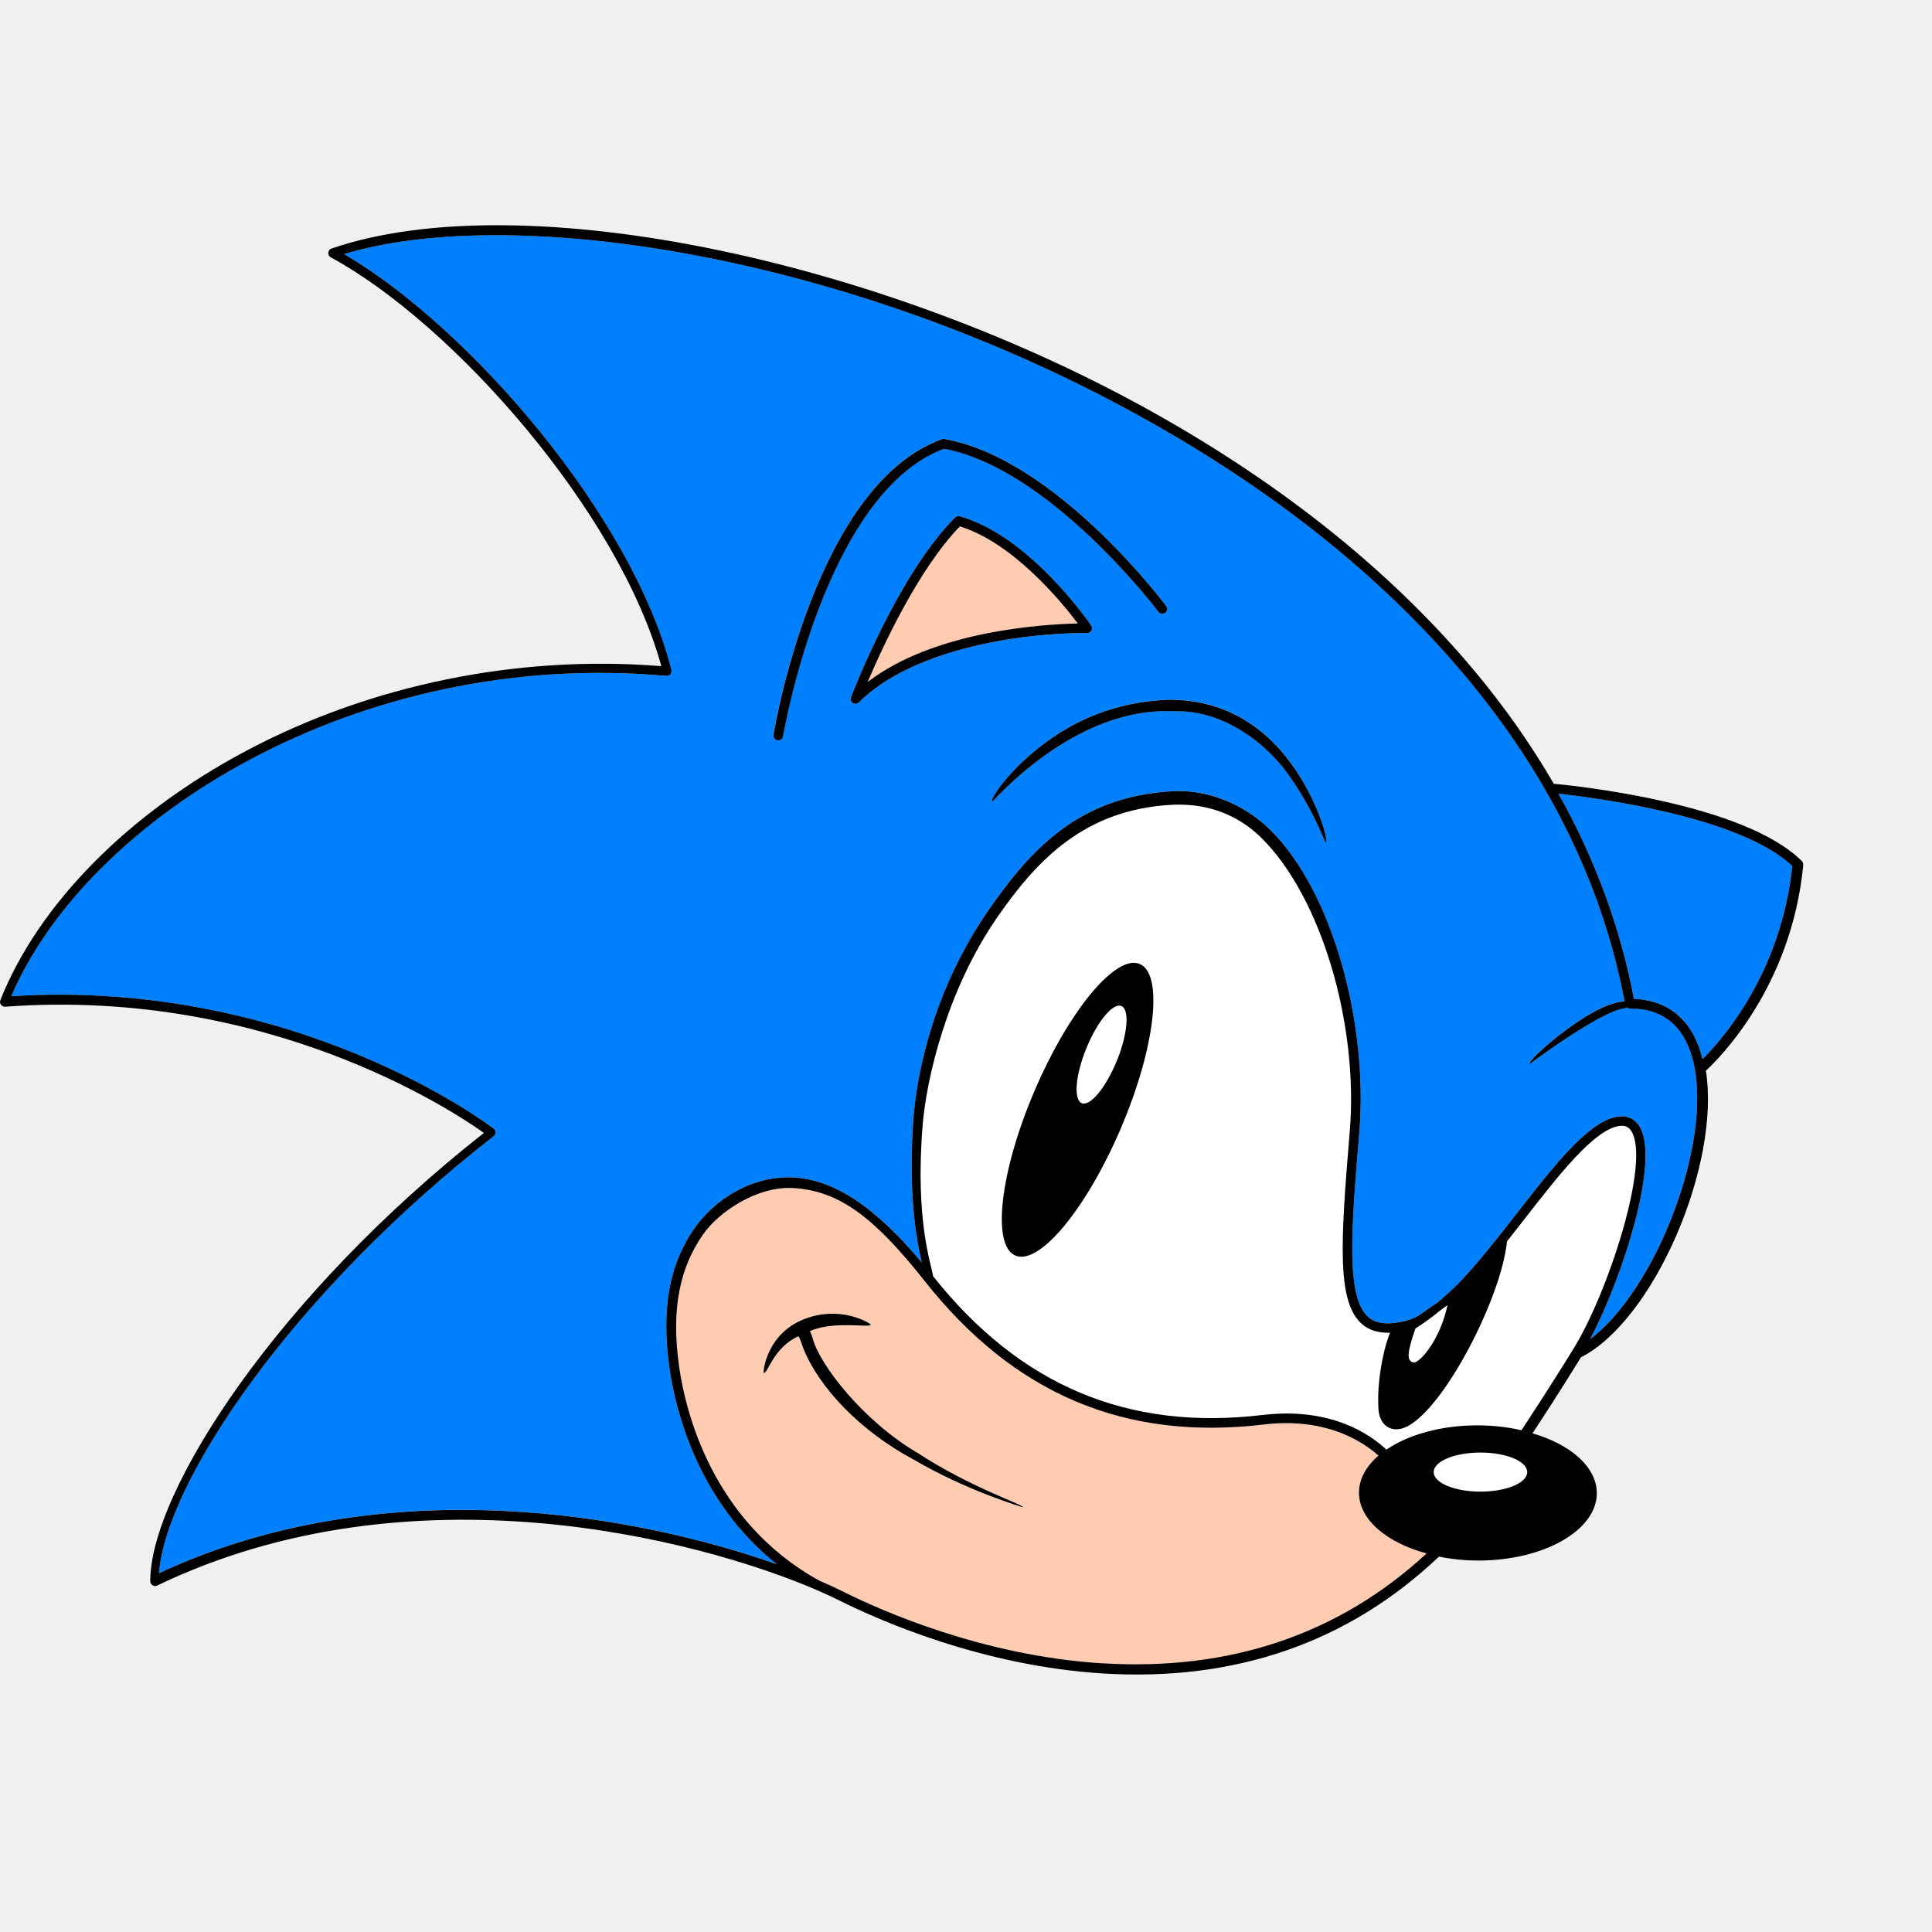
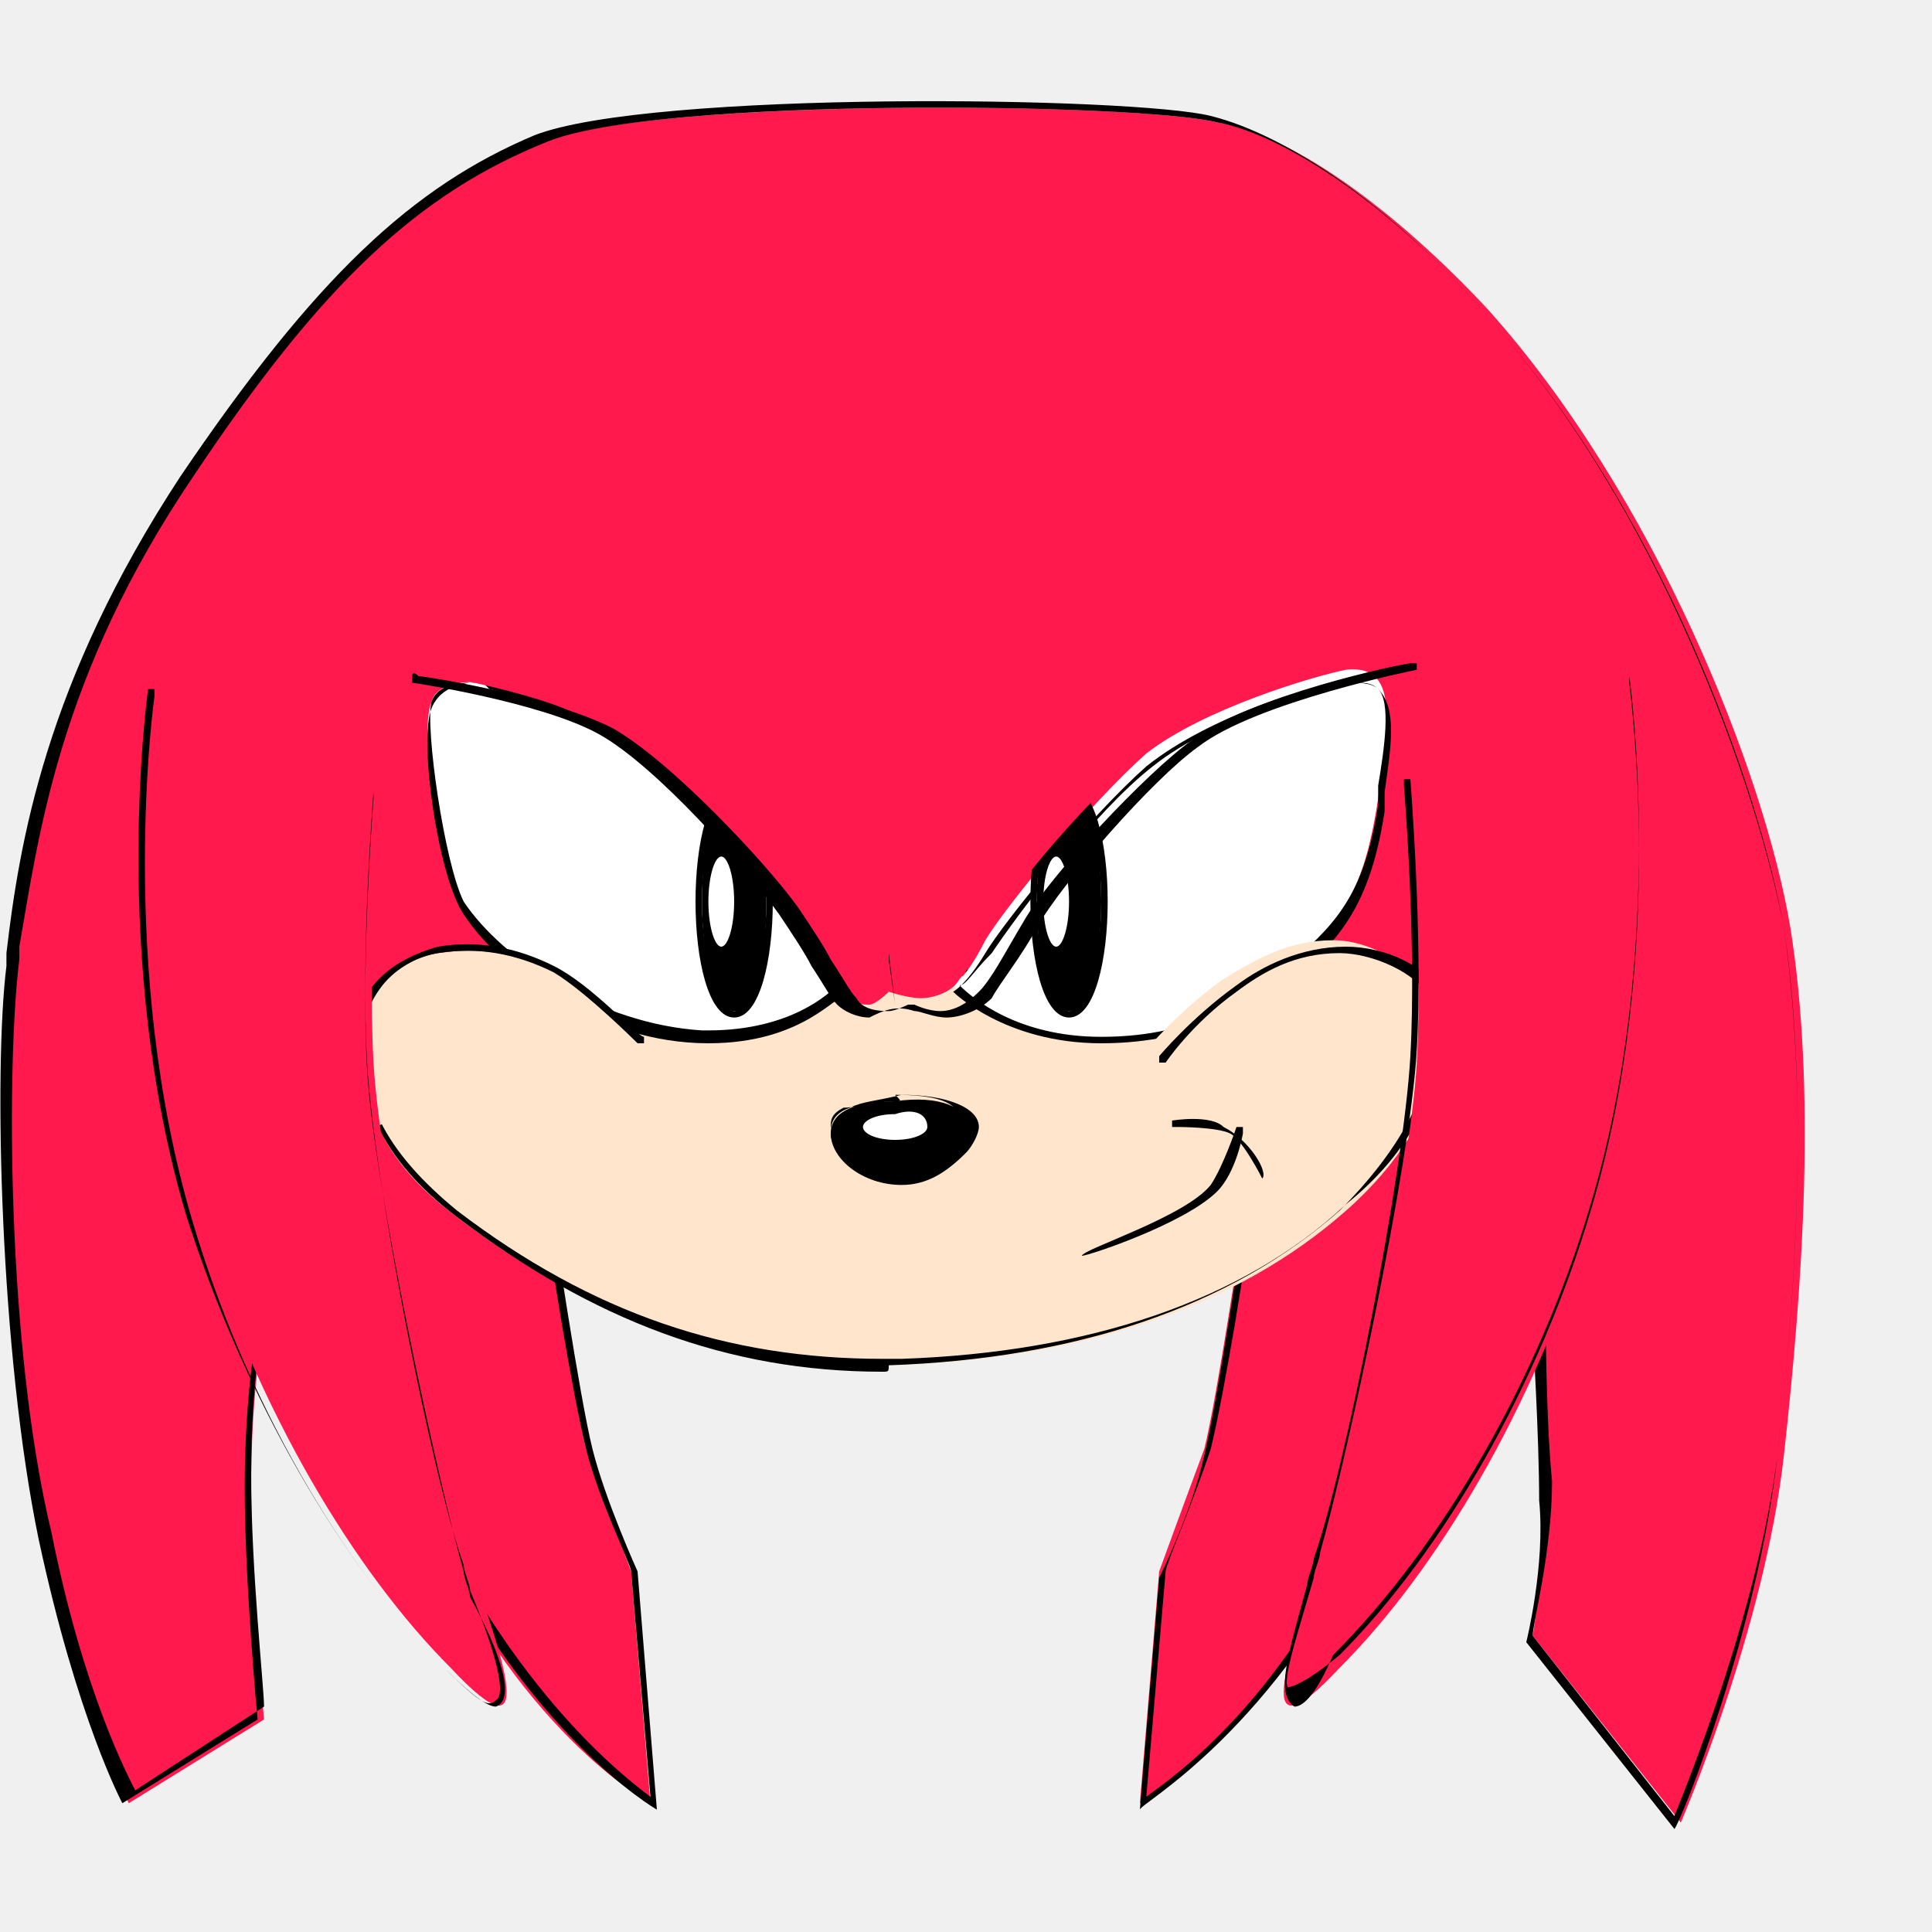
- <svg xmlns="http://www.w3.org/2000/svg" version="1.0" width="30" height="30" id="svg2">
-   <defs id="defs4" />
-   <path d="m 24.201,12.325 c 0.569,1.019 0.962,2.084 1.171,3.186 0.554,0.022 0.921,0.344 1.065,0.935 0.299,-0.296 1.22,-1.332 1.393,-2.998 -0.809,-0.769 -3.044,-1.059 -3.629,-1.123 l 0,0 z" style="fill:#007fff" id="path6" />
-   <path d="m 20.592,13.082 c -0.026,0.009 -0.163,-0.446 -0.534,-0.978 -0.348,-0.54 -1.059,-1.085 -1.814,-1.059 -1.587,-0.09 -2.85,1.444 -2.838,1.4 -0.025,-0.015 0.089,-0.252 0.484,-0.63 0.386,-0.355 1.119,-0.927 2.318,-0.952 1.255,0.027 1.848,0.939 2.098,1.405 0.267,0.516 0.305,0.809 0.285,0.813 z m -7.255,-2.176 c -0.025,0.025 -0.064,0.029 -0.094,0.01 -0.03,-0.019 -0.042,-0.056 -0.029,-0.089 0.029,-0.078 0.732,-1.907 1.616,-2.791 0.019,-0.019 0.047,-0.027 0.073,-0.019 1.08,0.304 2.002,1.639 2.04,1.695 0.016,0.023 0.018,0.053 0.005,0.077 -0.013,0.025 -0.039,0.04 -0.066,0.04 -1.138,0 -2.75,0.282 -3.545,1.077 z m -1.179,0.525 c -0.007,0.041 -0.045,0.069 -0.086,0.062 -0.041,-0.006 -0.069,-0.045 -0.062,-0.086 0.026,-0.158 0.663,-3.882 2.613,-4.589 0.012,-0.005 0.026,-0.006 0.039,-0.004 1.708,0.302 3.375,2.5 3.445,2.594 0.025,0.033 0.018,0.08 -0.015,0.105 -0.033,0.025 -0.08,0.018 -0.105,-0.015 l 0,9.34e-5 c -0.017,-0.022 -1.687,-2.226 -3.331,-2.532 -1.854,0.695 -2.492,4.427 -2.499,4.465 z m 13.152,4.227 c -0.018,0 -0.035,-0.006 -0.048,-0.017 -0.008,0.005 -0.016,0.008 -0.025,0.012 -0.364,0.029 -1.481,0.863 -1.487,0.869 -0.057,-0.045 0.943,-0.937 1.446,-0.971 0.012,-0.003 0.02,-0.003 0.03,-0.004 -0.34,-1.802 -1.176,-3.506 -2.484,-5.065 C 21.563,9.078 20.028,7.817 18.182,6.737 13.426,3.953 7.987,3.146 5.343,3.944 7.284,5.078 9.819,8.01 10.425,10.402 c 0.006,0.024 0,0.049 -0.016,0.067 -0.016,0.018 -0.039,0.028 -0.064,0.026 -4.824,-0.432 -8.997,2.226 -10.171,4.974 4.44,-0.28 7.461,2.031 7.491,2.055 0.018,0.014 0.029,0.036 0.029,0.059 0,0.024 -0.01,0.045 -0.029,0.059 -3.123,2.433 -5.089,5.363 -5.196,6.785 3.552,-1.653 7.501,-0.88 9.596,-0.137 -1.242,-0.985 -1.58,-2.416 -1.669,-3.043 -0.139,-0.968 0.017,-1.63 0.367,-2.147 0.34,-0.502 0.944,-0.853 1.567,-0.817 0.614,0.036 1.247,0.438 1.983,1.32 -0.109,-0.469 -0.197,-1.119 -0.138,-2.12 0.051,-0.872 0.356,-2.171 1.177,-3.355 0.654,-0.942 1.399,-1.76 2.85,-1.843 0.542,-0.031 1.112,0.195 1.521,0.598 0.963,0.948 1.527,2.997 1.384,4.707 -0.124,1.485 -0.214,2.559 0.143,2.862 0.124,0.105 0.312,0.124 0.577,0.057 0.062,-0.016 0.125,-0.041 0.19,-0.074 0.033,-0.025 0.084,-0.06 0.164,-0.115 0.046,-0.031 0.098,-0.066 0.151,-0.104 0.085,-0.071 0.18,-0.156 0.288,-0.262 0.004,-0.004 0.007,-0.006 0.011,-0.01 0.305,-0.314 0.62,-0.717 0.929,-1.114 0.562,-0.721 1.092,-1.402 1.537,-1.488 0.192,-0.037 0.298,0.052 0.352,0.132 0.344,0.506 -0.248,2.354 -0.757,3.317 1.015,-0.763 1.898,-3.027 1.605,-4.291 -0.13,-0.559 -0.461,-0.842 -0.987,-0.842 l 0,0 z" style="fill:#007fff" id="path8" />
-   <path d="m 14.189,22.667 c -0.839,-0.449 -1.475,-1.125 -1.717,-1.733 -0.022,-0.055 -0.042,-0.142 -0.075,-0.183 -0.376,0.167 -0.479,0.575 -0.525,0.561 -0.042,0.123 -0.025,-0.552 0.575,-0.811 0.6,-0.259 1.092,0.062 1.073,0.069 -0.01,0.057 -0.554,-0.066 -0.943,0.099 0.014,0.03 0.028,0.066 0.041,0.109 0.105,0.41 0.782,1.285 1.628,1.783 0.816,0.536 1.655,0.808 1.639,0.845 7.99e-4,0.005 -0.876,-0.257 -1.696,-0.738 z m 6.913,0.512 c 0,-0.212 0.112,-0.409 0.303,-0.575 -0.248,-0.222 -0.821,-0.598 -1.782,-0.483 -2.155,0.257 -3.877,-0.472 -5.264,-2.227 -0.774,-0.978 -1.319,-1.403 -2.044,-1.445 -0.563,-0.032 -1.159,0.375 -1.399,0.722 -0.349,0.504 -0.502,1.131 -0.37,2.054 0.099,0.693 0.51,2.399 2.173,3.318 0.137,0.059 0.26,0.116 0.366,0.169 0.594,0.297 2.176,1.001 4.027,1.117 1.987,0.124 3.681,-0.451 5.04,-1.705 -0.62,-0.168 -1.05,-0.527 -1.05,-0.944 l 0,0 z" style="fill:#ffccb2" id="path10" />
-   <path d="M 14.905,8.174 C 14.263,8.837 13.707,10.039 13.473,10.59 14.491,9.806 16.145,9.695 16.736,9.681 16.49,9.355 15.736,8.432 14.905,8.174 l 0,0 z" style="fill:#ffccb2" id="path12" />
-   <path d="m 22.988,22.556 c -0.401,0 -0.727,0.136 -0.727,0.304 0,0.168 0.325,0.303 0.727,0.303 0.401,0 0.726,-0.136 0.726,-0.303 0,-0.168 -0.325,-0.304 -0.726,-0.304 l 0,0 z" style="fill:#ffffff" id="path14" />
-   <path d="m 17.404,17.519 c -0.533,1.25 -1.266,2.135 -1.638,1.977 -0.371,-0.158 -0.239,-1.3 0.294,-2.55 0.533,-1.25 1.267,-2.135 1.637,-1.977 0.371,0.158 0.24,1.3 -0.294,2.55 z m 7.921,0.041 c -0.028,-0.041 -0.079,-0.093 -0.201,-0.069 -0.389,0.075 -0.926,0.765 -1.446,1.433 -0.093,0.119 -0.185,0.238 -0.279,0.356 0,9.34e-4 -3.99e-4,0.003 -7.98e-4,0.005 -0.091,0.915 -1.073,2.788 -1.653,2.906 -0.178,0.036 -0.326,-0.073 -0.342,-0.309 -0.025,-0.388 0.063,-0.894 0.18,-1.184 -0.178,0.006 -0.321,-0.037 -0.431,-0.13 -0.397,-0.338 -0.34,-1.257 -0.195,-2.989 0.14,-1.671 -0.441,-3.649 -1.376,-4.569 -0.376,-0.37 -0.858,-0.542 -1.409,-0.508 -1.326,0.08 -2.062,0.841 -2.688,1.745 -0.784,1.132 -1.102,2.512 -1.16,3.239 -0.119,1.5 0.143,2.16 0.163,2.335 1.351,1.699 3.024,2.404 5.116,2.155 1.053,-0.125 1.665,0.295 1.923,0.538 0.337,-0.23 0.844,-0.377 1.412,-0.377 0.242,0 0.474,0.027 0.686,0.076 0.429,-0.65 0.781,-1.222 0.788,-1.234 3e-4,0 3e-4,0 3e-4,-4.01e-4 4e-4,0 0,-4.02e-4 0,-4.02e-4 0.546,-0.86 1.227,-2.95 0.911,-3.415 l 0,0 z" style="fill:#ffffff" id="path16" />
-   <path d="m 17.412,15.621 c -0.131,-0.053 -0.374,0.241 -0.544,0.658 -0.169,0.417 -0.201,0.798 -0.07,0.851 0.131,0.053 0.374,-0.241 0.544,-0.658 0.169,-0.417 0.201,-0.798 0.069,-0.851 l 0,0 z" style="fill:#ffffff" id="path18" />
-   <path d="m 22.363,20.629 c 0.054,-0.125 0.089,-0.249 0.114,-0.362 -0.044,0.032 -0.087,0.064 -0.129,0.094 -0.062,0.052 -0.124,0.101 -0.185,0.143 -0.068,0.051 -0.13,0.092 -0.185,0.125 -0.132,0.389 -0.136,0.505 -0.028,0.529 0.051,0.011 0.25,-0.15 0.413,-0.529 l 0,0 z" style="fill:#ffffff" id="path20" />
-   <path d="m 13.473,10.59 c 0.234,-0.551 0.79,-1.753 1.432,-2.416 0.832,0.257 1.585,1.181 1.831,1.507 -0.59,0.014 -2.244,0.125 -3.263,0.909 z m 3.475,-0.801 c 0.013,-0.025 0.011,-0.054 -0.005,-0.077 -0.039,-0.057 -0.96,-1.392 -2.04,-1.695 -0.026,-0.007 -0.054,-1.027e-4 -0.073,0.019 -0.884,0.884 -1.587,2.714 -1.616,2.791 -0.013,0.033 -4e-4,0.07 0.029,0.089 0.03,0.019 0.069,0.015 0.094,-0.01 0.795,-0.795 2.406,-1.077 3.545,-1.077 0.028,0 0.053,-0.015 0.066,-0.04 l 0,0 z" style="fill:#000000" id="path22" />
-   <path d="m 17.342,16.472 c -0.17,0.417 -0.413,0.711 -0.544,0.658 -0.131,-0.053 -0.1,-0.435 0.07,-0.851 0.17,-0.417 0.413,-0.711 0.544,-0.658 0.131,0.053 0.1,0.434 -0.069,0.851 z m 0.356,-1.503 c -0.37,-0.158 -1.104,0.727 -1.637,1.977 -0.533,1.25 -0.665,2.392 -0.294,2.55 0.371,0.159 1.104,-0.727 1.638,-1.977 0.533,-1.25 0.665,-2.392 0.294,-2.55 l 0,0 z" style="fill:#000000" id="path24" />
-   <path d="m 14.657,6.968 c 1.644,0.306 3.314,2.51 3.331,2.532 l 0,-9.33e-5 c 0.025,0.033 0.072,0.04 0.105,0.015 0.033,-0.025 0.04,-0.072 0.015,-0.105 -0.07,-0.094 -1.736,-2.292 -3.445,-2.594 -0.013,-0.003 -0.026,-9.334e-4 -0.039,0.004 -1.951,0.706 -2.587,4.431 -2.613,4.589 -0.007,0.041 0.021,0.079 0.062,0.086 0.041,0.006 0.079,-0.021 0.086,-0.062 0.007,-0.038 0.645,-3.77 2.499,-4.465 l 0,0 z" style="fill:#000000" id="path26" />
-   <path d="m 18.208,10.864 c -1.199,0.025 -1.932,0.597 -2.318,0.952 -0.395,0.377 -0.509,0.614 -0.484,0.63 -0.011,0.043 1.252,-1.49 2.838,-1.4 0.754,-0.027 1.466,0.519 1.814,1.059 0.371,0.533 0.508,0.988 0.534,0.978 0.02,-0.005 -0.018,-0.297 -0.285,-0.813 -0.251,-0.466 -0.844,-1.378 -2.098,-1.405 l 0,0 z" style="fill:#000000" id="path28" />
-   <path d="m 14.246,22.56 c -0.846,-0.498 -1.523,-1.373 -1.628,-1.783 -0.013,-0.043 -0.027,-0.079 -0.041,-0.109 0.388,-0.165 0.933,-0.043 0.943,-0.099 0.019,-0.006 -0.473,-0.328 -1.073,-0.069 -0.6,0.258 -0.617,0.933 -0.575,0.811 0.045,0.014 0.148,-0.394 0.525,-0.561 0.034,0.042 0.053,0.128 0.075,0.183 0.242,0.608 0.878,1.284 1.717,1.733 0.82,0.481 1.697,0.743 1.696,0.738 0.016,-0.037 -0.823,-0.309 -1.639,-0.845 l 0,0 z" style="fill:#000000" id="path30" />
-   <path d="m 26.437,16.446 c -0.144,-0.591 -0.511,-0.912 -1.065,-0.935 -0.209,-1.102 -0.602,-2.168 -1.171,-3.186 0.585,0.064 2.82,0.354 3.629,1.123 -0.173,1.666 -1.094,2.702 -1.393,2.998 z m -1.745,4.346 c 0.509,-0.963 1.101,-2.811 0.757,-3.317 -0.055,-0.081 -0.161,-0.169 -0.352,-0.132 -0.444,0.085 -0.975,0.767 -1.537,1.488 -0.309,0.397 -0.624,0.8 -0.929,1.114 -0.004,0.004 -0.007,0.006 -0.011,0.01 -0.108,0.105 -0.203,0.19 -0.288,0.262 -0.054,0.038 -0.106,0.073 -0.151,0.104 -0.08,0.055 -0.13,0.089 -0.164,0.115 -0.064,0.033 -0.128,0.058 -0.19,0.074 -0.265,0.066 -0.454,0.048 -0.577,-0.057 -0.356,-0.304 -0.267,-1.377 -0.143,-2.862 0.143,-1.71 -0.42,-3.759 -1.384,-4.707 -0.409,-0.403 -0.98,-0.629 -1.521,-0.598 -1.45,0.083 -2.196,0.901 -2.85,1.843 -0.821,1.184 -1.127,2.482 -1.177,3.355 -0.059,1.001 0.029,1.651 0.138,2.12 -0.736,-0.881 -1.369,-1.284 -1.983,-1.32 -0.623,-0.036 -1.227,0.315 -1.567,0.817 -0.35,0.517 -0.505,1.18 -0.367,2.147 0.09,0.627 0.427,2.058 1.669,3.043 -2.095,-0.743 -6.044,-1.516 -9.596,0.137 0.107,-1.421 2.073,-4.352 5.196,-6.785 0.018,-0.014 0.029,-0.036 0.029,-0.059 0,-0.023 -0.01,-0.045 -0.029,-0.059 C 7.636,17.5 4.616,15.189 0.175,15.469 1.349,12.722 5.522,10.063 10.346,10.495 c 0.024,0.002 0.048,-0.007 0.064,-0.026 0.016,-0.018 0.021,-0.043 0.016,-0.067 C 9.819,8.011 7.284,5.078 5.343,3.945 7.987,3.146 13.426,3.954 18.182,6.737 c 1.847,1.081 3.381,2.342 4.56,3.747 1.309,1.56 2.144,3.264 2.484,5.065 -0.01,7e-4 -0.018,9.33e-4 -0.03,0.004 -0.503,0.034 -1.503,0.925 -1.446,0.971 0.006,-0.006 1.123,-0.84 1.487,-0.869 0.009,-0.003 0.017,-0.007 0.025,-0.012 0.013,0.011 0.03,0.017 0.048,0.017 0.525,0 0.857,0.283 0.987,0.842 0.293,1.264 -0.59,3.528 -1.605,4.291 z m -2.714,-0.164 c 0.055,-0.033 0.116,-0.074 0.185,-0.125 0.062,-0.043 0.123,-0.091 0.185,-0.143 0.042,-0.03 0.085,-0.061 0.129,-0.094 -0.025,0.114 -0.06,0.238 -0.114,0.362 -0.164,0.379 -0.362,0.54 -0.413,0.529 -0.108,-0.024 -0.105,-0.14 0.028,-0.529 z m 2.436,0.346 c 0,0 4e-4,4.01e-4 0,4.01e-4 0,4.02e-4 0,4.02e-4 -3e-4,4.02e-4 -0.007,0.012 -0.359,0.584 -0.788,1.234 -0.212,-0.049 -0.443,-0.076 -0.686,-0.076 -0.568,0 -1.075,0.147 -1.412,0.377 -0.258,-0.243 -0.869,-0.663 -1.923,-0.538 -2.092,0.249 -3.765,-0.456 -5.116,-2.155 -0.021,-0.175 -0.282,-0.835 -0.163,-2.335 0.058,-0.727 0.376,-2.106 1.16,-3.239 0.625,-0.904 1.362,-1.665 2.688,-1.745 0.55,-0.033 1.032,0.139 1.409,0.508 0.935,0.92 1.516,2.899 1.376,4.569 -0.145,1.732 -0.202,2.651 0.195,2.989 0.11,0.094 0.253,0.136 0.431,0.13 -0.117,0.29 -0.205,0.796 -0.18,1.184 0.015,0.236 0.164,0.345 0.342,0.309 0.579,-0.119 1.562,-1.992 1.653,-2.906 3.99e-4,-0.002 7.98e-4,-0.003 7.98e-4,-0.005 0.093,-0.118 0.186,-0.237 0.279,-0.356 0.52,-0.668 1.058,-1.358 1.446,-1.433 0.122,-0.024 0.173,0.028 0.201,0.069 0.316,0.465 -0.365,2.555 -0.911,3.415 z m -1.425,2.188 c -0.401,0 -0.727,-0.136 -0.727,-0.303 0,-0.168 0.325,-0.304 0.727,-0.304 0.401,0 0.726,0.136 0.726,0.304 0,0.168 -0.325,0.303 -0.726,0.303 z m -5.877,2.666 c -1.85,-0.116 -3.433,-0.819 -4.027,-1.117 -0.106,-0.053 -0.229,-0.11 -0.366,-0.169 -1.663,-0.919 -2.074,-2.625 -2.173,-3.318 -0.132,-0.923 0.021,-1.55 0.37,-2.054 0.24,-0.347 0.837,-0.754 1.399,-0.722 0.725,0.042 1.27,0.467 2.044,1.445 1.388,1.755 3.11,2.484 5.264,2.227 0.962,-0.115 1.534,0.261 1.782,0.483 -0.191,0.165 -0.303,0.362 -0.303,0.575 0,0.417 0.429,0.776 1.05,0.944 -1.359,1.255 -3.053,1.829 -5.04,1.705 z m 10.888,-12.397 c 0.002,-0.022 -0.006,-0.044 -0.021,-0.06 -0.896,-0.896 -3.499,-1.168 -3.852,-1.201 -0.354,-0.61 -0.771,-1.204 -1.253,-1.778 C 21.683,8.974 20.136,7.702 18.274,6.613 13.893,4.048 8.127,2.838 5.148,3.859 c -0.028,0.01 -0.048,0.035 -0.05,0.065 -0.002,0.03 0.013,0.058 0.039,0.072 1.904,1.035 4.474,3.949 5.132,6.348 -2.227,-0.179 -4.516,0.287 -6.456,1.32 -1.829,0.973 -3.217,2.382 -3.807,3.865 -0.01,0.024 -0.006,0.051 0.009,0.072 0.016,0.021 0.04,0.032 0.066,0.031 4.057,-0.299 6.936,1.605 7.433,1.96 -3.202,2.518 -5.181,5.565 -5.181,6.96 0,0.026 0.013,0.05 0.035,0.064 0.022,0.014 0.049,0.015 0.073,0.004 3.938,-1.895 8.406,-0.718 10.228,0.064 0.003,0.002 0.006,0.004 0.009,0.005 0.004,0.002 0.009,0.003 0.013,0.005 0.128,0.055 0.244,0.109 0.344,0.159 0.603,0.301 2.207,1.015 4.085,1.132 2.066,0.129 3.822,-0.483 5.224,-1.814 0.192,0.039 0.398,0.061 0.613,0.061 1.015,0 1.838,-0.469 1.838,-1.046 0,-0.406 -0.406,-0.756 -0.998,-0.93 0.377,-0.572 0.687,-1.074 0.751,-1.179 1.136,-0.579 2.171,-2.99 1.941,-4.451 0.204,-0.188 1.329,-1.302 1.512,-3.194 l 0,0 z" style="fill:#000000" id="path32" />
+ <svg xmlns="http://www.w3.org/2000/svg" version="1.1" baseProfile="tiny" id="svg2" x="0px" y="0px" viewBox="-290 382 30 30" xml:space="preserve">
+   <g>
+     <g id="path693_1_">
+       <path fill="#FF194C" d="M-281.5,401c0,0,0.4,2.7,0.6,3.5c0.3,0.8,0.7,1.9,0.7,1.9l0.3,3.6c0,0-2.1-1.1-3.6-4.6c-1.6-3.5-2-7-2-7    L-281.5,401z" />
+       <path d="M-279.8,410.1C-279.8,410.1-279.8,410.1-279.8,410.1c0,0-2.1-1.2-3.7-4.7c-1.6-3.5-2-6.9-2-7c0,0,0,0,0,0c0,0,0,0,0.1,0    l4,2.6c0,0,0,0,0,0c0,0,0.4,2.7,0.6,3.5c0.2,0.8,0.7,1.9,0.7,1.9c0,0,0,0,0,0L-279.8,410.1C-279.8,410-279.8,410-279.8,410.1    C-279.8,410.1-279.8,410.1-279.8,410.1z M-285.4,398.5c0.1,0.6,0.6,3.7,2,6.8c1.4,3,3.1,4.3,3.5,4.6l-0.3-3.5    c0-0.1-0.5-1.1-0.7-1.9c-0.2-0.8-0.6-3.2-0.6-3.5L-285.4,398.5z" />
+     </g>
+     <g id="path695_1_">
+       <path fill="#FF194C" d="M-270.7,401c0,0-0.4,2.7-0.6,3.5c-0.3,0.8-0.7,1.9-0.7,1.9l-0.3,3.6c0,0,2.1-1.1,3.6-4.6c1.6-3.5,2-7,2-7    L-270.7,401z" />
+       <path d="M-272.3,410.1C-272.3,410.1-272.4,410.1-272.3,410.1C-272.4,410-272.4,410-272.3,410.1l0.3-3.6c0,0,0,0,0,0    c0,0,0.5-1,0.7-1.9c0.2-0.8,0.6-3.5,0.6-3.5c0,0,0,0,0,0l4-2.6c0,0,0,0,0.1,0c0,0,0,0,0,0c0,0-0.5,3.5-2,7    C-270.2,408.9-272.3,410-272.3,410.1C-272.3,410.1-272.3,410.1-272.3,410.1z M-271.9,406.4l-0.3,3.5c0.4-0.3,2.2-1.5,3.5-4.6    c1.4-3.1,1.9-6.2,2-6.8l-3.9,2.5c0,0.3-0.4,2.7-0.6,3.5C-271.5,405.4-271.9,406.3-271.9,406.4z" />
+     </g>
+     <g id="path730_1_">
+       <path fill="#FF194C" d="M-284.1,397.6l16.2-0.1l1.8,5c0,0,0,1.7,0.1,2.7c0,1-0.2,2.2-0.2,2.2l2.3,2.9c0,0,1.3-3,1.6-5.7    c0.3-2.7,0.5-5.7,0.1-8.2c-0.4-2.4-2.1-6.7-4.7-9.6c-1.4-1.5-3-2.7-4.2-2.9c-1.2-0.3-8.6-0.4-10.5,0.3c-1.8,0.7-3.3,2-5.5,5.2    c-2.2,3.3-2.5,5.9-2.7,7.6c-0.3,1.7-0.2,6.1,0.5,8.9c0.6,2.8,1.3,4.1,1.3,4.1l2.1-1.3c0,0-0.2-2.1-0.2-3.6c0-1.6,0.2-2.5,0.2-2.5    L-284.1,397.6z" />
+       <path d="M-264,410.4C-264,410.4-264,410.4-264,410.4l-2.3-2.9c0,0,0,0,0,0c0,0,0.3-1.2,0.2-2.2c0-1-0.1-2.6-0.1-2.7l-1.8-5    l-16.1,0.1l-1.9,4.9c0,0-0.2,1-0.2,2.5c0,1.5,0.2,3.6,0.2,3.6c0,0,0,0,0,0l-2.1,1.3c0,0,0,0,0,0s0,0,0,0c0,0-0.7-1.3-1.3-4.1    c-0.6-2.9-0.7-7.3-0.5-8.9l0-0.2c0.2-1.7,0.6-4.2,2.7-7.4c2.1-3.1,3.6-4.5,5.5-5.3c1.8-0.7,9.3-0.6,10.5-0.3    c1.2,0.3,2.8,1.4,4.2,3c2.8,3.1,4.3,7.5,4.7,9.6c0.3,2,0.3,4.7-0.1,8.2C-262.7,407.3-263.9,410.3-264,410.4    C-264,410.4-264,410.4-264,410.4C-264,410.4-264,410.4-264,410.4z M-266.2,407.4l2.2,2.8c0.2-0.5,1.3-3.2,1.6-5.6    c0.4-3.5,0.4-6.1,0.1-8.2c-0.4-2.2-1.9-6.5-4.7-9.6c-1.3-1.5-3-2.7-4.1-2.9c-1.2-0.3-8.7-0.4-10.4,0.3c-2,0.8-3.5,2.2-5.5,5.2    c-2.1,3.1-2.4,5.6-2.7,7.3l0,0.2c-0.2,1.6-0.2,6,0.5,8.9c0.5,2.5,1.2,3.8,1.3,4l2-1.3c0-0.3-0.2-2.1-0.2-3.6    c0-1.5,0.2-2.5,0.2-2.5l1.9-5c0,0,0,0,0,0l16.2-0.1l0,0c0,0,0,0,0,0l1.8,5c0,0,0,0,0,0c0,0,0,1.7,0.1,2.7    C-265.9,406.1-266.2,407.2-266.2,407.4z" />
+     </g>
+     <g id="Group_69_1_">
+       <g id="path772_1_">
+         <path fill="#FFE5CC" d="M-283.1,396.9c-0.6,0.1-1.1,0.5-1.2,1.1c-0.1,0.7-0.1,1.8,1.4,2.9c1.7,1.3,3.9,2.4,6.8,2.3     c2.9-0.1,5.3-0.9,7-2.4c1.7-1.5,1.8-3.2,0.9-3.7c-0.9-0.5-2.1-0.2-2.5,0.1c-0.4,0.3-0.8,0.5-0.8,0.5l-4.6-0.7l-4.4,0.7     c0,0-0.7-0.4-1-0.6C-282.1,396.8-282.6,396.8-283.1,396.9z" />
+         <path d="M-276.3,403.3c-2.4,0-4.5-0.8-6.6-2.4c-1.2-0.9-1.6-1.9-1.5-3c0.1-0.5,0.6-1,1.2-1.1l0,0c0.6-0.1,1.1,0,1.5,0.2     c0.3,0.2,0.9,0.5,1,0.6l4.4-0.7c0,0,0,0,0,0l4.6,0.7c0.1-0.1,0.4-0.3,0.8-0.5c0.4-0.3,1.6-0.6,2.5-0.1c0.3,0.2,0.5,0.6,0.6,1     c0.1,0.9-0.5,1.9-1.4,2.8c-1.7,1.5-4.1,2.3-7,2.4C-276.2,403.3-276.2,403.3-276.3,403.3z M-282.6,396.9c-0.2,0-0.3,0-0.5,0l0,0     c-0.6,0.1-1.1,0.5-1.2,1c-0.2,1.1,0.3,2,1.4,2.9c2.1,1.6,4.2,2.3,6.6,2.3c0.1,0,0.2,0,0.3,0c2.9-0.1,5.3-0.9,6.9-2.4     c1-0.8,1.5-1.8,1.4-2.7c0-0.4-0.2-0.8-0.5-1c-0.9-0.5-2-0.2-2.4,0.1c-0.4,0.3-0.8,0.5-0.8,0.5c0,0,0,0,0,0l-4.6-0.7l-4.4,0.7     c0,0,0,0,0,0c0,0-0.7-0.4-1-0.6C-281.9,397-282.2,396.9-282.6,396.9z" />
+       </g>
+       <g id="path774_1_">
+         <path fill="#FFFFFF" d="M-277,397.3c0,0-0.5,0.8-2.1,0.8c-1.6,0-3.1-1.1-3.7-2c-0.4-0.6-0.7-2.7-0.5-3.2c0.1-0.4,0.9-0.3,0.9-0.3     s1.2,0.3,1.9,0.8c0.8,0.4,2.6,2.3,2.8,2.8C-277.4,396.7-277,397.3-277,397.3z" />
+         <path d="M-279,398.2C-279,398.2-279.1,398.2-279,398.2c-1.7,0-3.2-1.1-3.8-2c-0.4-0.6-0.7-2.7-0.5-3.2c0.2-0.5,0.9-0.4,0.9-0.4     c0,0,1.2,0.3,1.9,0.8c0.8,0.5,2.6,2.3,2.9,2.9c0.3,0.5,0.7,1.1,0.7,1.1c0,0,0,0,0,0.1C-277,397.4-277.5,398.2-279,398.2z      M-282.6,392.6c-0.2,0-0.6,0-0.7,0.3c-0.1,0.4,0.2,2.5,0.5,3.1c0.6,0.9,2.1,1.9,3.7,2c0,0,0.1,0,0.1,0c1.3,0,1.9-0.6,2-0.7     c-0.1-0.1-0.5-0.6-0.7-1.1c-0.3-0.5-2.1-2.4-2.8-2.8c-0.7-0.4-1.9-0.7-1.9-0.7l0,0C-282.5,392.6-282.5,392.6-282.6,392.6z" />
+       </g>
+       <g id="path776_1_">
+         <path fill="#FFFFFF" d="M-275.2,397.3c0,0,0.8,0.8,2.3,0.8c1.5,0,2.3-0.6,3-1.2c0.8-0.6,1.1-1.2,1.3-2.5c0.1-1,0.4-2.1-0.5-2     c-0.5,0.1-2.2,0.6-3.1,1.3c-0.9,0.8-2.2,2.4-2.5,2.9C-275,397.2-275.2,397.3-275.2,397.3z" />
+         <path d="M-272.9,398.2c-1.5,0-2.3-0.8-2.3-0.8c0,0,0,0,0,0c0,0,0,0,0,0l0,0c0,0,0.2-0.1,0.5-0.6c0.3-0.5,1.6-2.1,2.5-2.9     c1-0.8,2.7-1.3,3.1-1.3c0.2,0,0.4,0,0.5,0.1c0.3,0.3,0.2,0.9,0.1,1.6c0,0.1,0,0.2,0,0.3c-0.2,1.3-0.6,1.9-1.3,2.5     C-270.5,397.6-271.4,398.2-272.9,398.2z M-275.1,397.3c0.2,0.2,0.9,0.8,2.2,0.8c1.5,0,2.3-0.6,3-1.2c0.7-0.6,1.1-1.1,1.3-2.4     c0-0.1,0-0.2,0-0.3c0.1-0.6,0.2-1.3,0-1.5c-0.1-0.1-0.2-0.1-0.4-0.1c-0.4,0.1-2.1,0.5-3.1,1.3c-0.9,0.7-2.1,2.3-2.5,2.9     C-274.9,397.1-275,397.3-275.1,397.3z" />
+       </g>
+       <g id="path778_1_">
+         <path d="M-276.1,399.1c-0.7,0-1,0.2-1,0.5c0,0.3,0.5,0.7,1.1,0.7c0.5,0,1.1-0.5,1.1-0.8C-275,399.2-275.4,399-276.1,399.1z" />
+         <path d="M-276,400.4c-0.6,0-1.1-0.4-1.1-0.8c0-0.1,0-0.3,0.3-0.4c0.2-0.1,0.4-0.1,0.8-0.2l0,0c0.7,0,1.2,0.2,1.2,0.5     c0,0.1-0.1,0.3-0.2,0.4C-275.3,400.2-275.6,400.4-276,400.4z M-276.1,399.1L-276.1,399.1c-0.3,0-0.6,0.1-0.8,0.1     c-0.2,0.1-0.2,0.2-0.2,0.3c0,0.3,0.5,0.7,1,0.7c0.3,0,0.6-0.1,0.8-0.4c0.1-0.1,0.2-0.3,0.2-0.4c0-0.3-0.4-0.4-1-0.4     C-276,399.1-276,399.1-276.1,399.1z" />
+       </g>
+       <g id="path780_1_">
+         <path fill="#FFFFFF" d="M-275.6,399.5c0,0.1-0.2,0.2-0.5,0.2c-0.3,0-0.5-0.1-0.5-0.2s0.2-0.2,0.5-0.2     C-275.8,399.2-275.6,399.3-275.6,399.5z" />
+       </g>
+       <g id="path782_1_">
+         <path d="M-273.2,401.5C-273.2,401.5-273.3,401.5-273.2,401.5C-273.3,401.5-273.3,401.5-273.2,401.5c0-0.1,1.6-0.6,2-1.1     c0.2-0.3,0.4-0.9,0.4-0.9c0,0,0,0,0.1,0c0,0,0,0,0,0.1c0,0-0.1,0.6-0.4,0.9C-271.6,401-273.1,401.5-273.2,401.5     C-273.2,401.5-273.2,401.5-273.2,401.5z" />
+       </g>
+       <g id="path784_1_">
+         <path d="M-270.4,400.3C-270.4,400.3-270.4,400.3-270.4,400.3c0,0-0.3-0.6-0.5-0.7c-0.2-0.1-0.8-0.1-0.8-0.1c0,0-0.1,0-0.1,0     c0,0,0-0.1,0-0.1c0,0,0.6-0.1,0.8,0.1C-270.6,399.7-270.3,400.2-270.4,400.3C-270.3,400.3-270.3,400.3-270.4,400.3     C-270.3,400.3-270.3,400.3-270.4,400.3z" />
+       </g>
+       <g id="path786_1_">
+         <path d="M-278.1,396c0,1-0.2,1.7-0.5,1.7c-0.3,0-0.5-0.8-0.5-1.7c0-1,0.2-1.7,0.5-1.7C-278.3,394.2-278.1,395-278.1,396z" />
+         <path d="M-278.6,397.8c-0.4,0-0.6-0.9-0.6-1.8s0.2-1.8,0.6-1.8c0.4,0,0.6,0.9,0.6,1.8S-278.2,397.8-278.6,397.8z M-278.6,394.3     c-0.2,0-0.5,0.7-0.5,1.7c0,1,0.3,1.7,0.5,1.7s0.5-0.7,0.5-1.7C-278.1,395-278.4,394.3-278.6,394.3z" />
+       </g>
+       <g id="path788_1_">
+         <path d="M-272.9,396c0,1-0.2,1.7-0.5,1.7c-0.3,0-0.5-0.8-0.5-1.7c0-1,0.2-1.7,0.5-1.7C-273.1,394.2-272.9,395-272.9,396z" />
+         <path d="M-273.4,397.8c-0.4,0-0.6-0.9-0.6-1.8s0.2-1.8,0.6-1.8s0.6,0.9,0.6,1.8S-273,397.8-273.4,397.8z M-273.4,394.3     c-0.2,0-0.5,0.7-0.5,1.7c0,1,0.3,1.7,0.5,1.7s0.5-0.7,0.5-1.7C-272.9,395-273.2,394.3-273.4,394.3z" />
+       </g>
+       <g id="path790_1_">
+         <path fill="#FFFFFF" d="M-278.6,396c0,0.4-0.1,0.7-0.2,0.7c-0.1,0-0.2-0.3-0.2-0.7s0.1-0.7,0.2-0.7     C-278.7,395.3-278.6,395.6-278.6,396z" />
+       </g>
+       <g id="path792_1_">
+         <path fill="#FFFFFF" d="M-273.4,396c0,0.4-0.1,0.7-0.2,0.7s-0.2-0.3-0.2-0.7s0.1-0.7,0.2-0.7S-273.4,395.6-273.4,396z" />
+       </g>
+       <g id="path794_1_">
+         <path fill="#FF194C" d="M-283.7,392.4c0,0,2,0.3,2.9,0.8c0.9,0.5,2.4,2,2.9,2.8c0.5,0.8,0.8,1.3,0.9,1.4c0.2,0.2,0.4,0.2,0.5,0.2     c0.1,0,0.3-0.2,0.3-0.2s0.3,0.1,0.5,0.1c0.2,0,0.5-0.1,0.6-0.3c0.2-0.2,0.4-0.7,0.7-1.1c0.4-0.7,1.9-2.3,2.6-2.8     c0.9-0.7,3.4-1.2,3.4-1.2" />
+         <path d="M-276.5,397.8c-0.2,0-0.4-0.1-0.5-0.2c-0.1-0.1-0.2-0.3-0.4-0.6c-0.1-0.2-0.3-0.5-0.5-0.8c-0.5-0.7-1.9-2.3-2.8-2.8     c-0.9-0.5-2.9-0.8-2.9-0.8c0,0,0,0,0-0.1c0,0,0-0.1,0.1,0c0.1,0,2,0.3,3,0.8c0.9,0.5,2.4,2.1,2.9,2.8c0.2,0.3,0.4,0.6,0.5,0.8     c0.2,0.3,0.3,0.5,0.4,0.6c0.1,0.2,0.4,0.2,0.5,0.2c0.1,0,0.3-0.1,0.3-0.1c0,0,0,0,0.1,0c0,0,0.2,0.1,0.4,0.1c0,0,0,0,0,0     c0.2,0,0.4-0.1,0.6-0.3c0.2-0.2,0.4-0.6,0.7-1.1c0.4-0.7,1.9-2.3,2.6-2.8c0.9-0.7,3.3-1.2,3.4-1.2c0,0,0.1,0,0.1,0     c0,0,0,0.1,0,0.1c0,0-2.5,0.5-3.4,1.2c-0.7,0.5-2.1,2.1-2.5,2.8c-0.2,0.4-0.6,0.9-0.7,1.1c-0.2,0.2-0.5,0.3-0.7,0.3     c-0.2,0-0.4-0.1-0.5-0.1C-276.1,397.6-276.3,397.7-276.5,397.8C-276.4,397.8-276.4,397.8-276.5,397.8z" />
+       </g>
+       <g id="path796_1_">
+         <path fill="#FFFFFF" d="M-276.1,397.5l0-0.6" />
+         <path d="M-276.1,397.6C-276.1,397.6-276.1,397.6-276.1,397.6l-0.1-0.7c0,0,0-0.1,0-0.1c0,0,0,0,0,0c0,0,0,0,0,0L-276.1,397.6     C-276,397.5-276.1,397.6-276.1,397.6C-276.1,397.6-276.1,397.6-276.1,397.6z" />
+       </g>
+       <g id="path798_1_">
+         <path fill="#FFE5CC" d="M-284.2,399.5c0,0-0.4-0.8-0.2-1.5s0.6-1.1,1.2-1.2c0.7-0.1,1.2,0,1.8,0.3c0.6,0.3,1.3,1.1,1.3,1.1" />
+         <path d="M-284.2,399.5C-284.2,399.5-284.3,399.5-284.2,399.5c-0.1-0.1-0.4-0.9-0.3-1.5c0.1-0.7,0.6-1.1,1.3-1.3     c0.6-0.1,1.2,0,1.8,0.3c0.6,0.3,1.3,1.1,1.4,1.1c0,0,0,0.1,0,0.1c0,0-0.1,0-0.1,0c0,0-0.8-0.8-1.3-1.1c-0.6-0.3-1.2-0.4-1.8-0.3     c-0.6,0.1-1.1,0.6-1.2,1.2C-284.5,398.6-284.2,399.5-284.2,399.5C-284.2,399.5-284.2,399.5-284.2,399.5     C-284.2,399.5-284.2,399.5-284.2,399.5z" />
+       </g>
+       <g id="path800_1_">
+         <path fill="#FFE5CC" d="M-267.7,398.8c0,0,0.1-0.9-0.1-1.4c-0.3-0.4-0.9-0.8-1.5-0.8c-0.7,0-1.2,0.3-1.7,0.6     c-0.7,0.5-1.2,1.1-1.2,1.1" />
+         <path d="M-267.7,398.9C-267.7,398.9-267.7,398.9-267.7,398.9C-267.7,398.9-267.7,398.8-267.7,398.9c0-0.1,0.1-1-0.1-1.4     c-0.2-0.4-0.9-0.7-1.4-0.7c0,0,0,0,0,0c-0.7,0-1.2,0.3-1.6,0.6c-0.7,0.5-1.1,1.1-1.1,1.1c0,0,0,0-0.1,0c0,0,0,0,0-0.1     c0,0,0.5-0.6,1.2-1.1c0.4-0.3,1-0.6,1.7-0.6c0,0,0,0,0,0c0.6,0,1.3,0.3,1.5,0.8C-267.5,397.9-267.6,398.8-267.7,398.9     C-267.6,398.8-267.7,398.9-267.7,398.9z" />
+       </g>
+     </g>
+     <g id="Group_70_1_">
+       <g id="path803_1_">
+         <path fill="#FF194C" d="M-284.1,394.3c0,0-0.2,2.4-0.1,4.2c0.1,1.8,1.1,6.4,1.5,7.8c0.5,1.4,1.1,3.1-0.3,1.6     c-1.5-1.5-3-4-3.9-6.9c-1.3-4.1-0.6-8.2-0.6-8.2" />
+         <path d="M-282.3,408.5c-0.1,0-0.3-0.1-0.8-0.6c-1.6-1.6-3.1-4.2-4-7c-1.2-4-0.6-8.2-0.6-8.2c0,0,0,0,0.1,0c0,0,0,0,0,0.1     c0,0-0.6,4.2,0.6,8.2c0.8,2.7,2.3,5.3,3.9,6.9c0.6,0.6,0.7,0.6,0.8,0.5c0.2-0.1-0.1-1-0.4-1.7c0-0.1-0.1-0.3-0.1-0.4     c-0.5-1.4-1.4-6-1.5-7.8c-0.1-1.8,0.1-4.2,0.1-4.2c0,0,0,0,0,0c0,0,0,0,0,0c0,0,0,0,0,0.1c0,0-0.2,2.5-0.1,4.2     c0.1,1.8,1.1,6.4,1.5,7.8c0,0.1,0.1,0.3,0.1,0.4C-282.2,407.7-282,408.4-282.3,408.5C-282.2,408.5-282.2,408.5-282.3,408.5z" />
+       </g>
+       <g id="path805_1_">
+         <path fill="#FF194C" d="M-268.1,394.3c0,0,0.2,2.4,0.1,4.2c-0.1,1.8-1.1,6.4-1.5,7.8c-0.5,1.4-1.1,3.1,0.3,1.6     c1.5-1.5,3-4,3.9-6.9c1.3-4.1,0.6-8.2,0.6-8.2" />
+         <path d="M-269.9,408.5C-270,408.5-270,408.5-269.9,408.5c-0.3-0.2-0.1-0.8,0.2-1.9c0-0.1,0.1-0.3,0.1-0.4c0.5-1.4,1.4-6,1.5-7.8     c0.1-1.8-0.1-4.2-0.1-4.2c0,0,0-0.1,0-0.1c0,0,0.1,0,0.1,0c0,0,0.2,2.5,0.1,4.2c-0.1,1.8-1.1,6.4-1.5,7.8c0,0.1-0.1,0.3-0.1,0.4     c-0.2,0.7-0.5,1.6-0.4,1.7c0,0,0.2,0,0.8-0.5c1.6-1.6,3.1-4.2,3.9-6.9c1.2-4,0.6-8.1,0.6-8.2c0,0,0-0.1,0-0.1c0,0,0,0,0,0     c0,0,0,0,0,0c0,0,0.6,4.2-0.6,8.2c-0.8,2.7-2.3,5.3-4,7C-269.6,408.4-269.8,408.5-269.9,408.5z" />
+       </g>
+     </g>
+   </g>
</svg>
